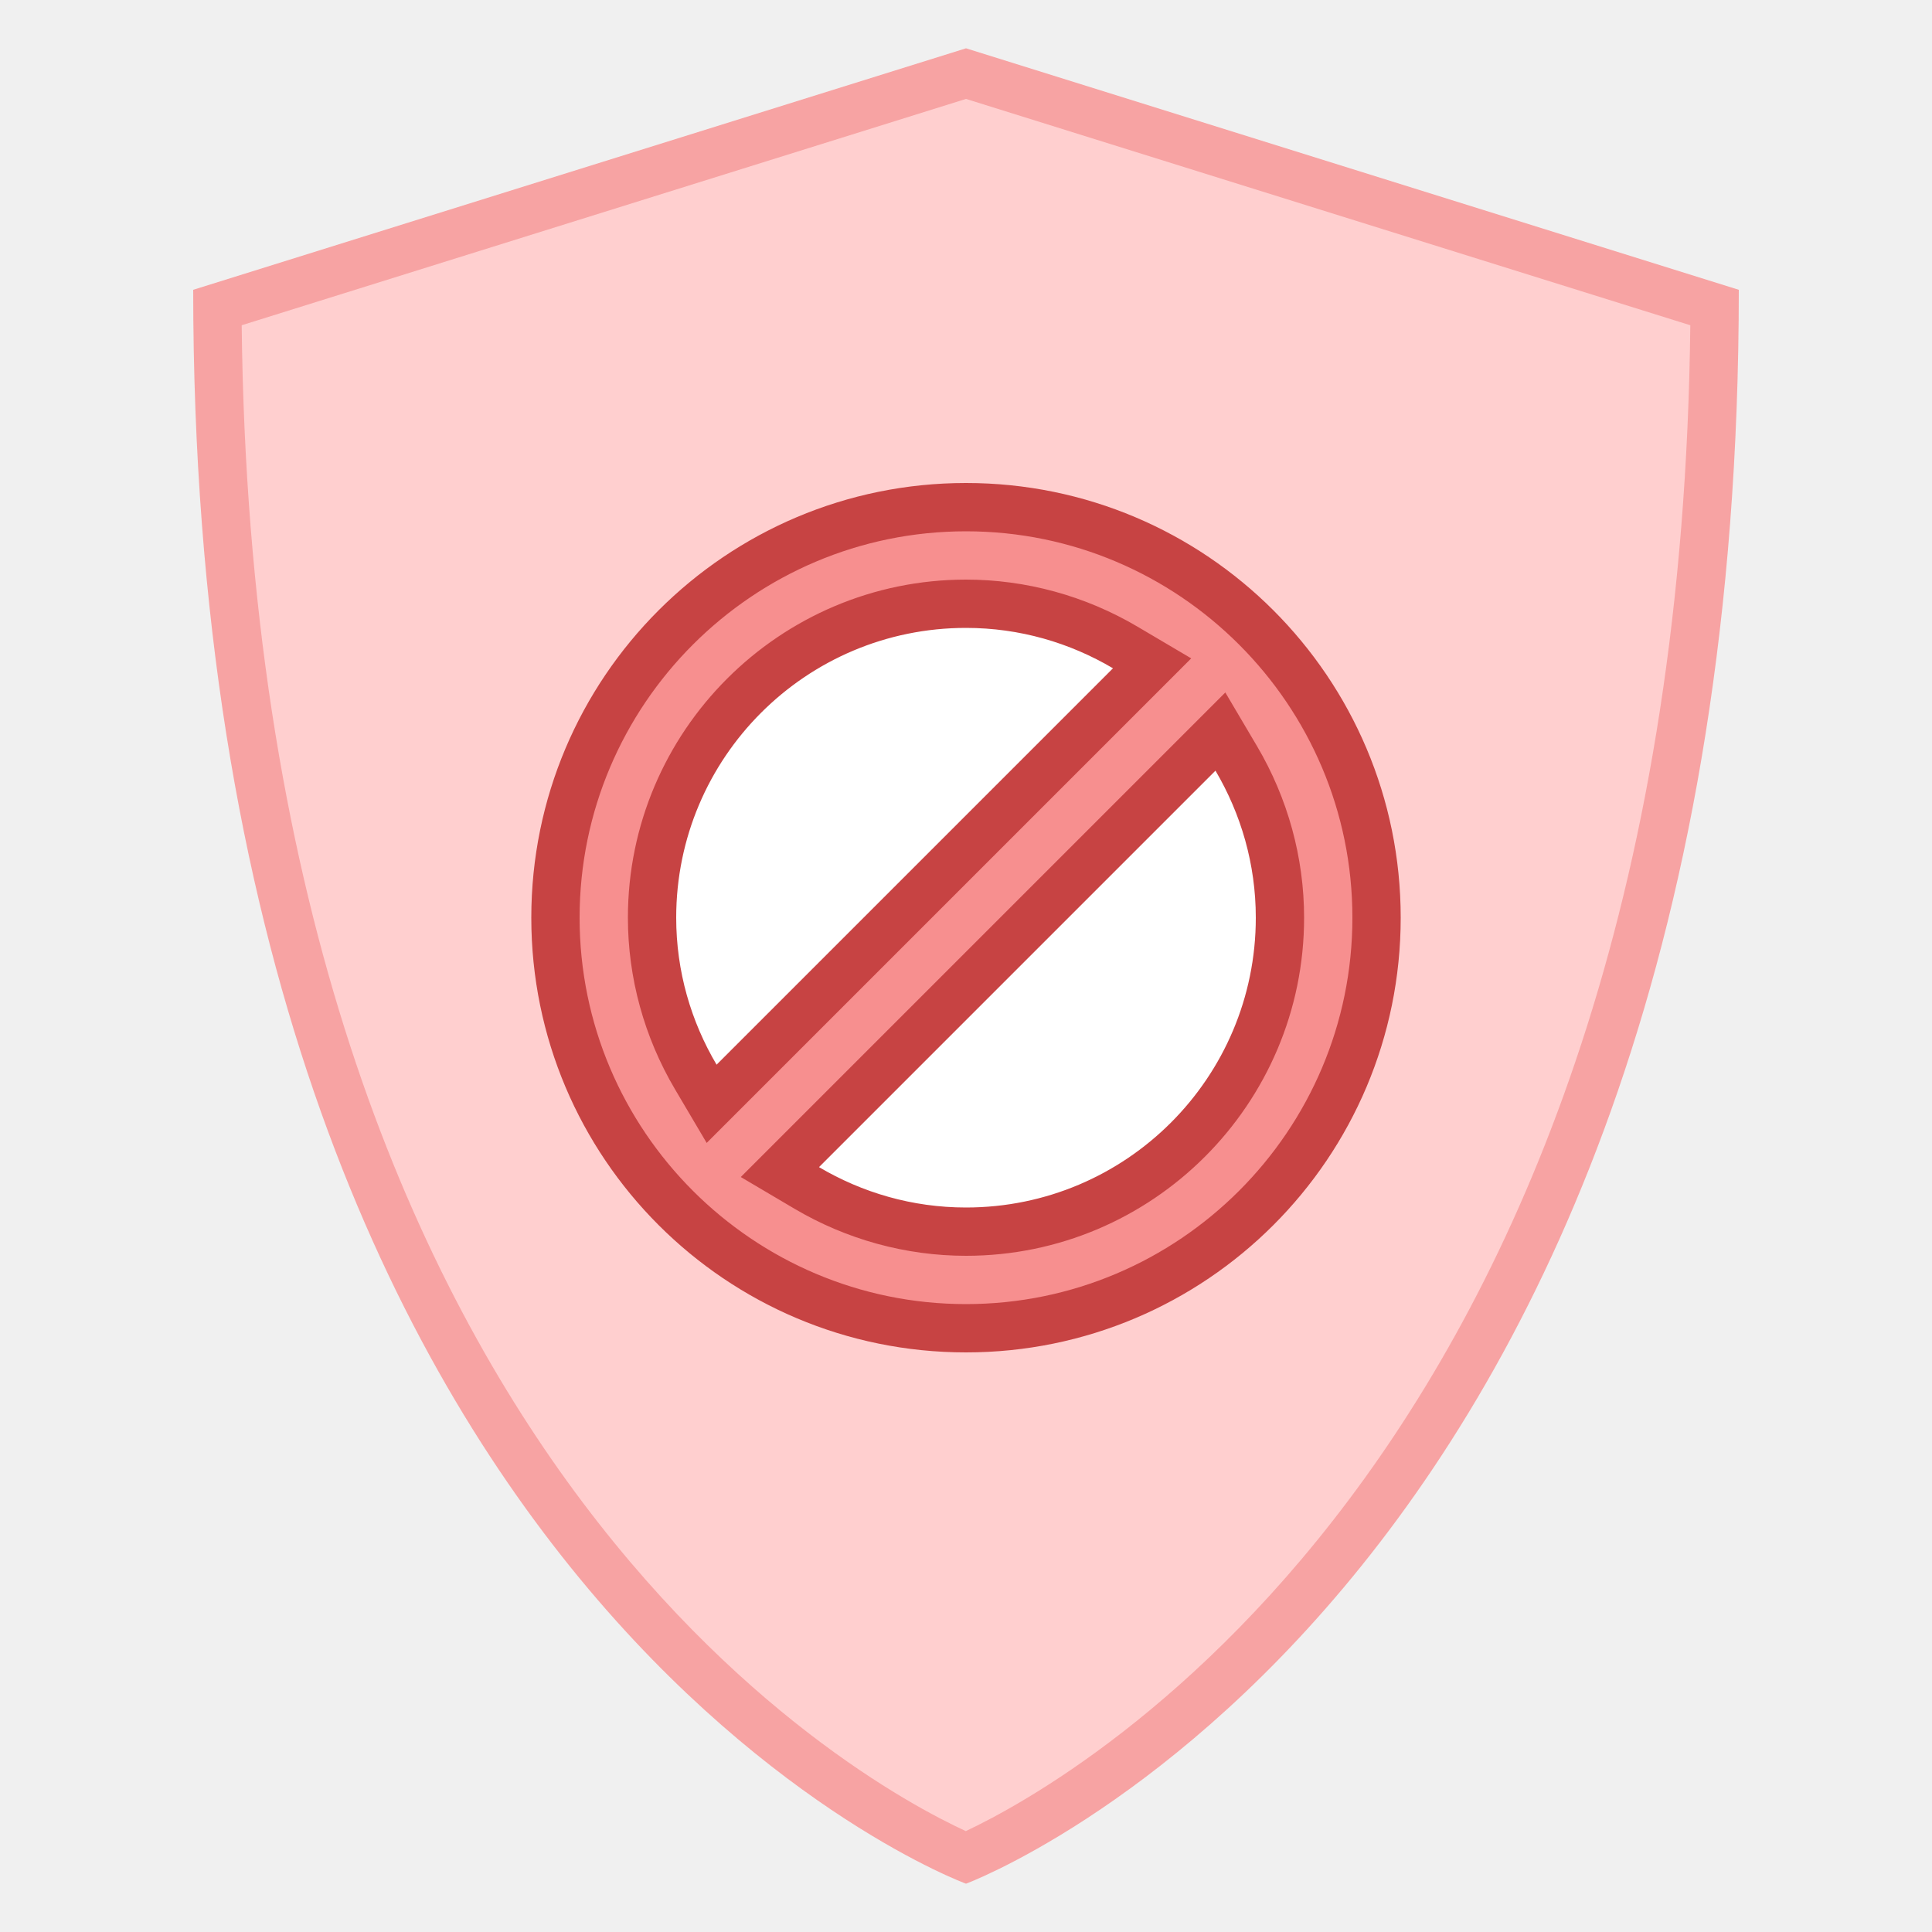
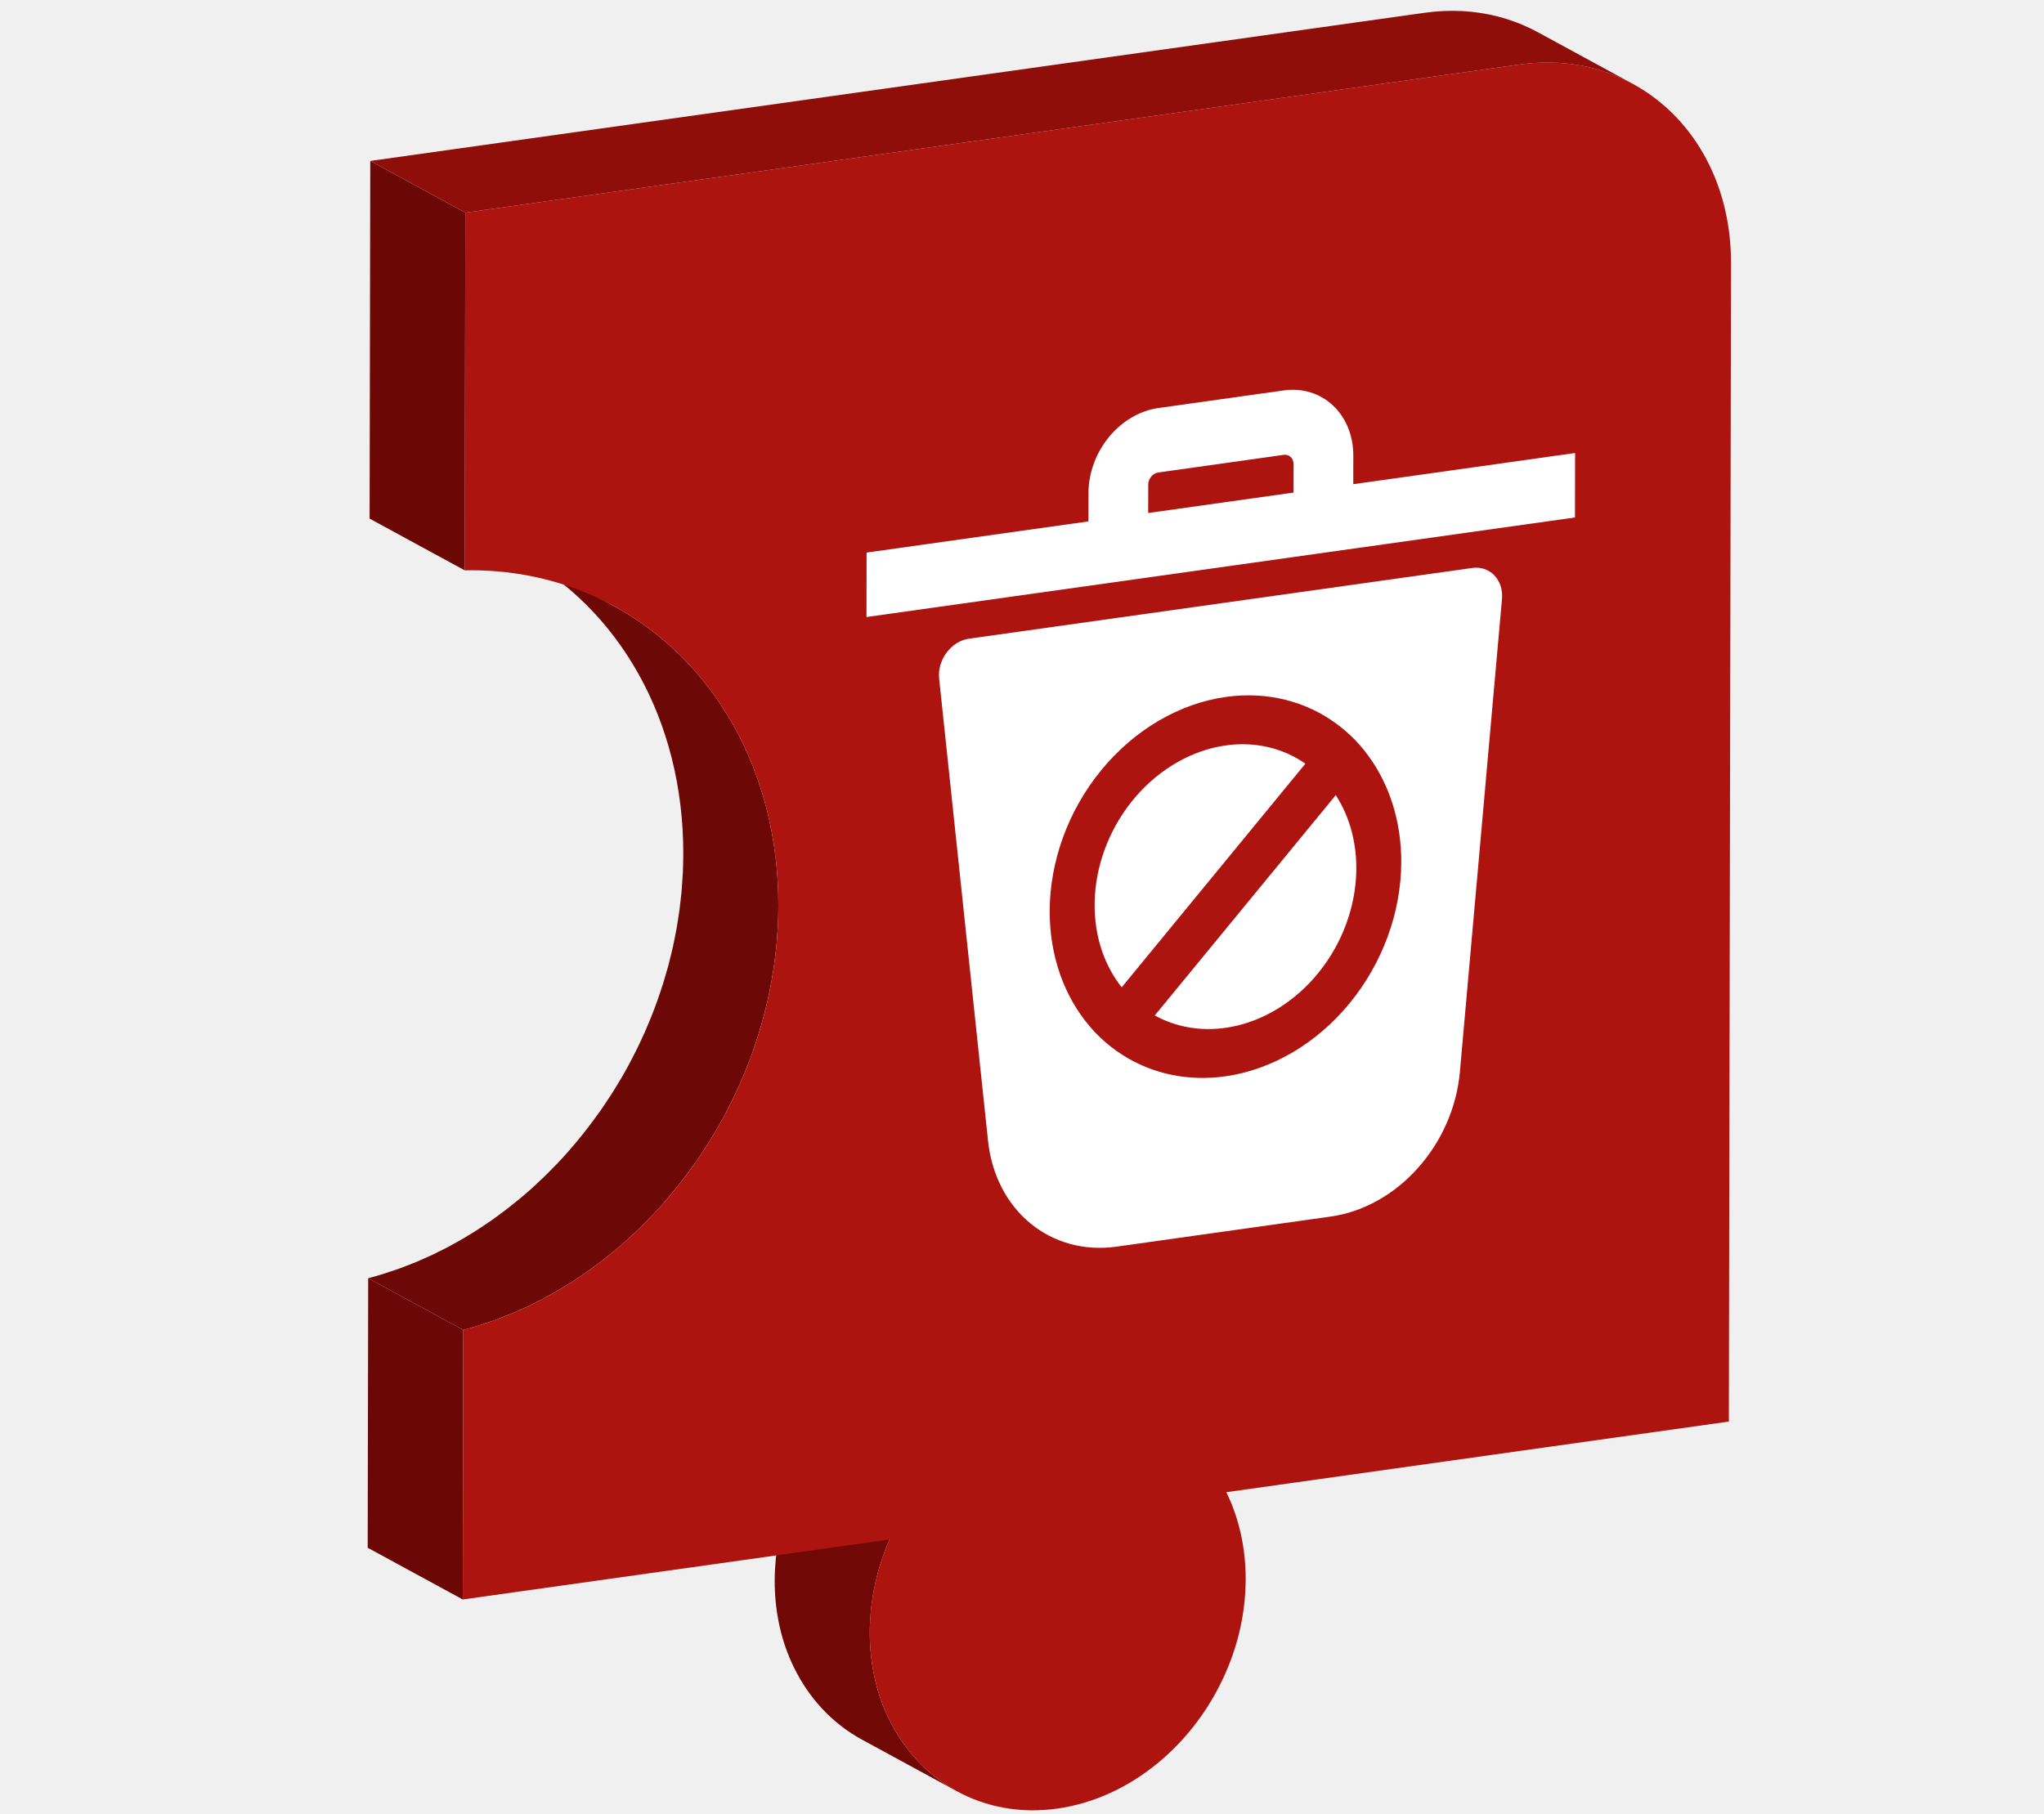
- <svg xmlns="http://www.w3.org/2000/svg" version="1.1" id="Layer_1" x="0px" y="0px" viewBox="0 0 40 40" style="enable-background:new 0 0 40 40;" xml:space="preserve">
-   <g>
-     <path style="fill:#FFCFCF;" d="M19.999,38.458C18.292,37.715,4.635,30.984,4.501,6.367L20,1.524l15.499,4.843   C35.365,30.919,21.707,37.708,19.999,38.458z" />
-     <g>
-       <path style="fill:#F7A3A3;" d="M20,2.048l14.996,4.686c-0.258,23.19-12.752,30.119-15,31.177    C17.735,36.869,5.26,30.057,5.004,6.734L20,2.048 M20,1L4,6c0,27.141,16,33,16,33s16-5.932,16-33L20,1L20,1z" />
+ <svg xmlns="http://www.w3.org/2000/svg" version="1.1" id="svg2" xml:space="preserve" width="664.223" height="589.389" viewBox="0 0 664.223 589.389">
+   <defs id="defs6">
+     <clipPath clipPathUnits="userSpaceOnUse" id="clipPath18">
+       <path d="M 0,442.042 H 498.167 V 0 H 0 Z" id="path16" />
+     </clipPath>
+     <clipPath clipPathUnits="userSpaceOnUse" id="clipPath50">
+       <path d="m 213.898,309.99 -0.297,-160.554 136.545,19.19 0.299,160.554 z" id="path48" />
+     </clipPath>
+   </defs>
+   <g id="g10" transform="matrix(1.333333,0,0,-1.333333,0,589.3893)">
+     <g id="g12" transform="matrix(1.264607,0,0,1.264607,-59.243,-59.42026)">
+       <g id="g14" clip-path="url(#clipPath18)">
+         <g id="g20" transform="translate(218.1827,65.1778)">
+           <path d="m 0,0 c -2.401,4.875 -3.72,10.576 -3.709,16.775 10e-4,0.724 0.025,1.446 0.063,2.165 0.012,0.234 0.034,0.467 0.05,0.7 0.033,0.488 0.071,0.975 0.121,1.461 0.028,0.27 0.062,0.538 0.095,0.807 0.054,0.451 0.115,0.9 0.183,1.347 0.042,0.274 0.086,0.548 0.134,0.822 0.077,0.449 0.163,0.897 0.254,1.344 0.053,0.258 0.103,0.516 0.161,0.773 0.11,0.496 0.232,0.988 0.358,1.479 0.052,0.199 0.098,0.401 0.152,0.6 0.187,0.686 0.388,1.367 0.606,2.043 0.035,0.111 0.077,0.221 0.114,0.333 0.182,0.549 0.373,1.095 0.574,1.637 0.291,0.782 0.599,1.558 0.93,2.322 0.001,0.002 0.001,0.003 0.002,0.005 l -18.324,9.968 c -0.333,-0.765 -0.64,-1.542 -0.932,-2.326 -0.022,-0.06 -0.049,-0.118 -0.072,-0.178 -0.177,-0.484 -0.342,-0.974 -0.504,-1.464 -0.036,-0.11 -0.077,-0.218 -0.113,-0.329 -0.218,-0.675 -0.418,-1.356 -0.605,-2.042 -0.055,-0.2 -0.1,-0.402 -0.152,-0.603 -0.127,-0.49 -0.249,-0.981 -0.359,-1.476 -0.057,-0.257 -0.108,-0.517 -0.16,-0.776 -0.092,-0.445 -0.178,-0.892 -0.255,-1.341 -0.047,-0.274 -0.091,-0.548 -0.133,-0.823 -0.069,-0.447 -0.129,-0.896 -0.184,-1.346 -0.033,-0.269 -0.066,-0.538 -0.094,-0.808 -0.05,-0.485 -0.088,-0.973 -0.122,-1.461 -0.016,-0.233 -0.037,-0.465 -0.05,-0.699 -0.037,-0.72 -0.061,-1.442 -0.063,-2.166 -0.011,-6.199 1.308,-11.9 3.709,-16.775 2.945,-6.057 7.506,-10.875 13.113,-13.925 l 18.324,-9.968 C 7.506,-10.875 2.944,-6.057 0,0" style="fill:#700806;fill-opacity:1;fill-rule:nonzero;stroke:none" id="path22" />
+         </g>
+         <g id="g24" transform="translate(136.0357,88.2333)">
+           <path d="m 0,0 -18.325,9.968 0.097,51.954 18.324,-9.969 z" style="fill:#6b0806;fill-opacity:1;fill-rule:nonzero;stroke:none" id="path26" />
+         </g>
+         <g id="g28" transform="translate(188.0289,184.5887)">
+           <path d="m 0,0 c 0.19,0.39 0.37,0.785 0.555,1.178 0.285,0.606 0.57,1.213 0.841,1.826 0.188,0.423 0.367,0.851 0.549,1.278 0.251,0.593 0.501,1.186 0.74,1.784 0.177,0.443 0.346,0.889 0.516,1.334 0.129,0.339 0.268,0.674 0.393,1.015 0.082,0.224 0.152,0.453 0.233,0.678 0.217,0.608 0.425,1.219 0.629,1.833 0.172,0.516 0.343,1.033 0.505,1.553 0.194,0.621 0.376,1.245 0.556,1.87 0.15,0.522 0.301,1.043 0.441,1.568 0.17,0.634 0.325,1.273 0.481,1.912 0.126,0.523 0.256,1.044 0.373,1.568 0.146,0.653 0.275,1.31 0.406,1.966 0.102,0.518 0.211,1.035 0.304,1.556 0.121,0.677 0.223,1.358 0.328,2.039 0.078,0.506 0.163,1.01 0.232,1.518 0.097,0.715 0.171,1.435 0.25,2.154 0.051,0.479 0.114,0.955 0.157,1.435 0.073,0.797 0.12,1.598 0.17,2.399 0.025,0.406 0.062,0.81 0.081,1.217 0.056,1.209 0.088,2.421 0.09,3.637 0.049,26.19 -12.613,47.427 -31.697,57.809 l -18.324,9.968 c 19.084,-10.381 31.745,-31.619 31.697,-57.809 -0.003,-1.215 -0.034,-2.428 -0.09,-3.637 -0.02,-0.406 -0.057,-0.81 -0.082,-1.216 -0.049,-0.801 -0.097,-1.602 -0.169,-2.4 -0.044,-0.48 -0.106,-0.956 -0.158,-1.435 -0.078,-0.719 -0.153,-1.438 -0.25,-2.154 -0.068,-0.508 -0.153,-1.012 -0.232,-1.518 -0.104,-0.681 -0.207,-1.362 -0.328,-2.039 -0.093,-0.521 -0.201,-1.037 -0.304,-1.555 -0.13,-0.657 -0.259,-1.314 -0.405,-1.966 -0.117,-0.525 -0.247,-1.046 -0.374,-1.568 -0.155,-0.639 -0.311,-1.278 -0.481,-1.913 -0.14,-0.525 -0.291,-1.046 -0.441,-1.567 -0.18,-0.625 -0.362,-1.25 -0.555,-1.87 -0.163,-0.52 -0.334,-1.037 -0.506,-1.554 -0.204,-0.613 -0.411,-1.225 -0.629,-1.833 -0.202,-0.566 -0.411,-1.13 -0.625,-1.692 -0.17,-0.446 -0.34,-0.892 -0.517,-1.334 -0.239,-0.599 -0.489,-1.193 -0.741,-1.786 -0.181,-0.426 -0.359,-0.853 -0.546,-1.276 -0.272,-0.614 -0.557,-1.221 -0.843,-1.828 -0.185,-0.392 -0.364,-0.787 -0.555,-1.177 -0.324,-0.665 -0.665,-1.322 -1.006,-1.978 -0.167,-0.321 -0.326,-0.647 -0.497,-0.966 -0.488,-0.911 -0.992,-1.813 -1.509,-2.705 -0.136,-0.233 -0.277,-0.462 -0.414,-0.694 -0.398,-0.672 -0.803,-1.338 -1.217,-1.998 -0.182,-0.291 -0.367,-0.58 -0.553,-0.869 -0.408,-0.633 -0.824,-1.26 -1.247,-1.881 -0.169,-0.248 -0.335,-0.499 -0.506,-0.745 -0.191,-0.275 -0.392,-0.542 -0.586,-0.815 -0.714,-1.004 -1.449,-1.991 -2.202,-2.962 -0.227,-0.292 -0.452,-0.587 -0.683,-0.876 -0.91,-1.145 -1.842,-2.269 -2.806,-3.363 -0.651,-0.74 -1.313,-1.468 -1.988,-2.184 -0.169,-0.18 -0.342,-0.355 -0.512,-0.533 -0.545,-0.569 -1.096,-1.129 -1.655,-1.681 -0.212,-0.21 -0.424,-0.42 -0.638,-0.627 -0.649,-0.629 -1.306,-1.248 -1.973,-1.854 -0.082,-0.074 -0.161,-0.151 -0.243,-0.225 -0.758,-0.684 -1.53,-1.35 -2.311,-2.004 -0.226,-0.19 -0.457,-0.373 -0.685,-0.56 -0.569,-0.466 -1.142,-0.926 -1.721,-1.376 -0.274,-0.213 -0.549,-0.423 -0.826,-0.632 -0.579,-0.438 -1.163,-0.866 -1.752,-1.287 -0.247,-0.177 -0.492,-0.357 -0.741,-0.531 -0.507,-0.354 -1.023,-0.692 -1.538,-1.034 -0.406,-0.27 -0.808,-0.545 -1.219,-0.807 -0.521,-0.333 -1.05,-0.648 -1.578,-0.968 -0.404,-0.244 -0.804,-0.496 -1.212,-0.733 -0.554,-0.322 -1.118,-0.625 -1.68,-0.933 -0.39,-0.214 -0.777,-0.437 -1.171,-0.644 -0.611,-0.321 -1.232,-0.621 -1.85,-0.924 -0.355,-0.174 -0.705,-0.359 -1.062,-0.527 -0.561,-0.264 -1.133,-0.506 -1.7,-0.757 -0.435,-0.191 -0.865,-0.394 -1.302,-0.576 -0.596,-0.249 -1.201,-0.474 -1.803,-0.706 -0.418,-0.162 -0.832,-0.336 -1.253,-0.489 -0.678,-0.247 -1.364,-0.469 -2.049,-0.695 -0.353,-0.117 -0.701,-0.246 -1.056,-0.357 -1.043,-0.327 -2.094,-0.629 -3.152,-0.906 l 18.325,-9.968 c 1.058,0.277 2.108,0.579 3.152,0.905 0.354,0.111 0.703,0.241 1.056,0.358 0.684,0.226 1.371,0.447 2.048,0.694 0.421,0.154 0.835,0.328 1.254,0.489 0.602,0.233 1.206,0.458 1.802,0.706 0.436,0.182 0.864,0.384 1.297,0.575 0.545,0.24 1.095,0.47 1.635,0.724 0.024,0.011 0.048,0.024 0.071,0.035 0.355,0.167 0.703,0.351 1.056,0.524 0.62,0.304 1.243,0.605 1.856,0.927 0.394,0.207 0.78,0.43 1.171,0.644 0.562,0.308 1.125,0.611 1.68,0.933 0.408,0.237 0.809,0.489 1.213,0.734 0.527,0.319 1.056,0.634 1.576,0.966 0.411,0.262 0.815,0.539 1.222,0.809 0.412,0.274 0.83,0.538 1.238,0.82 0.1,0.069 0.197,0.143 0.298,0.213 0.249,0.174 0.494,0.354 0.742,0.531 0.588,0.421 1.172,0.849 1.75,1.286 0.277,0.209 0.552,0.42 0.826,0.632 0.58,0.451 1.154,0.911 1.723,1.377 0.227,0.187 0.458,0.37 0.684,0.56 0.76,0.637 1.514,1.285 2.254,1.951 0.019,0.018 0.038,0.036 0.057,0.054 0.081,0.072 0.159,0.148 0.239,0.221 0.668,0.607 1.326,1.226 1.975,1.855 0.215,0.208 0.428,0.419 0.641,0.629 0.557,0.551 1.108,1.111 1.651,1.679 0.172,0.179 0.346,0.355 0.516,0.535 0.64,0.68 1.272,1.367 1.891,2.068 0.033,0.038 0.063,0.078 0.096,0.115 0.963,1.095 1.895,2.22 2.807,3.364 0.23,0.289 0.453,0.582 0.68,0.874 0.754,0.972 1.49,1.961 2.205,2.966 0.121,0.17 0.253,0.33 0.373,0.501 0.072,0.102 0.14,0.208 0.211,0.31 0.172,0.248 0.339,0.5 0.509,0.75 0.421,0.62 0.837,1.245 1.243,1.876 0.186,0.29 0.372,0.579 0.555,0.871 0.415,0.661 0.82,1.329 1.219,2.001 0.136,0.23 0.276,0.457 0.41,0.689 0.492,0.847 0.973,1.702 1.438,2.566 0.025,0.046 0.048,0.094 0.072,0.141 0.171,0.319 0.331,0.644 0.498,0.966 C -0.665,-1.322 -0.325,-0.665 0,0" style="fill:#6c0806;fill-opacity:1;fill-rule:nonzero;stroke:none" id="path30" />
+         </g>
+         <g id="g32" transform="translate(339.7567,384.1081)">
+           <path d="m 0,0 c 22.517,3.165 40.744,-13.973 40.699,-38.285 l -0.415,-223.297 -96.853,-13.612 c 2.393,-4.884 3.744,-10.572 3.732,-16.78 -0.011,-6.199 -1.36,-12.275 -3.773,-17.826 -5.927,-13.755 -18.296,-24.379 -32.538,-26.381 -14.219,-1.998 -26.547,5.155 -32.426,17.251 -2.402,4.874 -3.721,10.575 -3.709,16.774 0.012,6.208 1.384,12.279 3.797,17.839 l -82.235,-11.558 0.096,51.953 c 34.061,8.91 60.657,43.877 60.727,81.721 0.071,37.851 -26.41,65.359 -60.455,64.697 l 0.128,68.943 z" style="fill:#ad130f;fill-opacity:1;fill-rule:nonzero;stroke:none" id="path34" />
+         </g>
+         <g id="g36" transform="translate(136.4041,286.6045)">
+           <path d="m 0,0 -18.325,9.968 0.129,68.943 18.324,-9.969 z" style="fill:#6b0806;fill-opacity:1;fill-rule:nonzero;stroke:none" id="path38" />
+         </g>
+         <g id="g40" transform="translate(343.1475,384.4289)">
+           <path d="M 0,0 C 0.198,0.01 0.396,0.018 0.594,0.026 0.972,0.039 1.348,0.046 1.722,0.048 1.904,0.049 2.087,0.052 2.268,0.05 2.732,0.046 3.194,0.032 3.654,0.01 3.736,0.006 3.819,0.006 3.902,0.001 4.441,-0.028 4.976,-0.071 5.507,-0.124 5.662,-0.14 5.814,-0.16 5.968,-0.178 c 0.381,-0.043 0.76,-0.09 1.136,-0.145 0.184,-0.027 0.367,-0.057 0.55,-0.086 0.353,-0.058 0.704,-0.121 1.053,-0.189 0.176,-0.034 0.354,-0.068 0.529,-0.105 0.395,-0.083 0.787,-0.175 1.178,-0.271 0.117,-0.029 0.235,-0.055 0.351,-0.085 0.51,-0.132 1.014,-0.276 1.514,-0.431 0.132,-0.041 0.261,-0.086 0.392,-0.129 0.372,-0.12 0.742,-0.245 1.109,-0.378 0.168,-0.06 0.334,-0.123 0.501,-0.187 0.34,-0.129 0.676,-0.264 1.011,-0.403 0.154,-0.065 0.309,-0.128 0.463,-0.195 0.422,-0.184 0.841,-0.376 1.254,-0.576 0.054,-0.027 0.11,-0.05 0.163,-0.077 0.392,-0.193 0.779,-0.393 1.162,-0.601 0.019,-0.01 0.039,-0.019 0.058,-0.029 l -0.003,0.001 c 0.001,-0.001 0.002,-0.001 0.003,-0.001 L 0.067,5.903 C -0.334,6.121 -0.741,6.331 -1.152,6.533 -1.16,6.537 -1.168,6.542 -1.176,6.546 -1.222,6.568 -1.27,6.588 -1.315,6.61 -1.729,6.811 -2.147,7.003 -2.57,7.187 -2.723,7.253 -2.878,7.317 -3.033,7.381 -3.368,7.521 -3.705,7.656 -4.044,7.785 -4.21,7.848 -4.377,7.911 -4.544,7.971 -4.912,8.104 -5.282,8.23 -5.655,8.35 -5.786,8.392 -5.914,8.438 -6.045,8.478 -6.545,8.633 -7.05,8.777 -7.56,8.909 -7.581,8.915 -7.602,8.922 -7.623,8.927 -7.717,8.952 -7.814,8.97 -7.91,8.994 -8.3,9.091 -8.693,9.182 -9.089,9.266 c -0.175,0.037 -0.352,0.07 -0.529,0.105 -0.348,0.068 -0.698,0.13 -1.051,0.188 -0.184,0.03 -0.368,0.059 -0.553,0.086 -0.376,0.056 -0.756,0.103 -1.136,0.146 -0.153,0.017 -0.305,0.038 -0.458,0.053 -0.532,0.053 -1.067,0.096 -1.607,0.126 -0.082,0.004 -0.165,0.005 -0.248,0.009 -0.459,0.021 -0.921,0.035 -1.386,0.039 -0.181,0.002 -0.363,-0.001 -0.545,-0.002 -0.375,-0.002 -0.752,-0.009 -1.13,-0.022 -0.197,-0.007 -0.394,-0.015 -0.592,-0.026 -0.387,-0.02 -0.776,-0.047 -1.166,-0.079 -0.176,-0.015 -0.352,-0.027 -0.529,-0.044 -0.563,-0.054 -1.128,-0.118 -1.696,-0.197 l -203.225,-28.562 18.325,-9.968 203.224,28.561 c 0.569,0.08 1.134,0.144 1.697,0.198 0.177,0.017 0.352,0.029 0.529,0.043 0.39,0.033 0.778,0.06 1.165,0.08" style="fill:#8f0e0a;fill-opacity:1;fill-rule:nonzero;stroke:none" id="path42" />
+         </g>
+       </g>
    </g>
-   </g>
-   <circle style="fill:#FFFFFF;" cx="20" cy="19" r="7.714" />
-   <g>
-     <g>
-       <path style="fill:#F78F8F;" d="M20,27.5c-4.687,0-8.5-3.813-8.5-8.5s3.813-8.5,8.5-8.5s8.5,3.813,8.5,8.5S24.687,27.5,20,27.5z     M16.147,24.267l0.555,0.328C17.705,25.187,18.845,25.5,20,25.5c3.584,0,6.5-2.916,6.5-6.5c0-1.155-0.313-2.295-0.905-3.298    l-0.328-0.555L16.147,24.267z M20,12.5c-3.584,0-6.5,2.916-6.5,6.5c0,1.155,0.313,2.295,0.905,3.298l0.328,0.555l9.12-9.12    l-0.555-0.328C22.295,12.813,21.155,12.5,20,12.5z" />
-     </g>
-     <g>
-       <path style="fill:#C74343;" d="M20,11c4.411,0,8,3.589,8,8c0,4.411-3.589,8-8,8s-8-3.589-8-8C12,14.589,15.589,11,20,11     M14.631,23.663l0.912-0.912l8.208-8.208l0.912-0.912l-1.111-0.656C22.472,12.337,21.244,12,20,12c-3.86,0-7,3.14-7,7    c0,1.244,0.337,2.472,0.975,3.552L14.631,23.663 M20,26c3.86,0,7-3.14,7-7c0-1.244-0.337-2.472-0.975-3.552l-0.656-1.111    l-0.912,0.912l-8.208,8.208l-0.912,0.912l1.111,0.656C17.527,25.663,18.756,26,20,26 M20,10c-4.971,0-9,4.029-9,9    c0,4.971,4.029,9,9,9s9-4.029,9-9C29,14.029,24.971,10,20,10L20,10z M14.836,22.043C14.308,21.15,14,20.112,14,19    c0-3.314,2.686-6,6-6c1.112,0,2.15,0.308,3.043,0.836L14.836,22.043L14.836,22.043z M20,25c-1.112,0-2.15-0.308-3.043-0.836    l8.208-8.208C25.692,16.85,26,17.888,26,19C26,22.314,23.314,25,20,25L20,25z" />
+     <g id="g44" transform="matrix(1.264607,0,0,1.264607,-59.243,-59.42026)">
+       <g id="g46" clip-path="url(#clipPath50)">
+         <g id="g52" transform="translate(283.0807,252.8544)">
+           <path d="m 0,0 c -6.408,-0.901 -12.573,-4.395 -17.26,-9.773 -4.687,-5.387 -7.527,-12.251 -7.956,-19.2 -0.413,-6.671 1.426,-12.947 5.165,-17.651 L 15.345,-3.522 C 10.971,-0.455 5.567,0.782 0,0" style="fill:#ffffff;fill-opacity:1;fill-rule:nonzero;stroke:none" id="path54" />
+         </g>
+         <g id="g56" transform="translate(304.2851,243.2752)">
+           <path d="m 0,0 -34.883,-42.468 c 4.024,-2.226 8.731,-3.077 13.577,-2.396 6.401,0.891 12.574,4.386 17.253,9.772 4.686,5.386 7.526,12.251 7.956,19.209 C 4.266,-10.024 2.883,-4.453 0,0" style="fill:#ffffff;fill-opacity:1;fill-rule:nonzero;stroke:none" id="path58" />
+         </g>
+         <g id="g60" transform="translate(330.5979,287.0625)">
+           <path d="m 0,0 c -0.009,-0.001 -0.019,-0.003 -0.028,-0.004 l -96.958,-13.627 c -0.01,-10e-4 -0.019,-0.002 -0.029,-0.004 -1.632,-0.229 -3.191,-1.19 -4.293,-2.669 -1.108,-1.469 -1.632,-3.315 -1.443,-5.052 l 9.421,-89.079 c 0.684,-6.473 3.581,-12.125 8.147,-15.892 4.557,-3.751 10.452,-5.359 16.568,-4.5 l 0.033,0.005 41.309,5.805 c 6.208,0.873 12.197,4.204 16.795,9.362 4.606,5.151 7.486,11.753 8.083,18.501 L 5.719,-5.99 C 5.874,-4.222 5.34,-2.569 4.245,-1.426 3.157,-0.29 1.616,0.227 0,0 m -47.636,-97.997 c -7.161,-0.998 -14.078,0.476 -19.797,4.141 -1.463,0.926 -2.839,2.004 -4.134,3.213 -0.767,0.722 -1.495,1.484 -2.174,2.297 -4.97,5.818 -7.711,13.645 -7.711,22.15 0.018,9.701 3.6,19.505 9.973,27.255 6.373,7.758 14.992,12.816 23.979,14.079 7.89,1.109 15.503,-0.794 21.525,-5.325 0.831,-0.617 1.639,-1.299 2.414,-2.02 1.287,-1.211 2.462,-2.532 3.501,-3.968 4.13,-5.609 6.383,-12.769 6.368,-20.498 -0.018,-9.692 -3.608,-19.497 -9.965,-27.245 -6.373,-7.759 -14.999,-12.817 -23.979,-14.079" style="fill:#ffffff;fill-opacity:1;fill-rule:nonzero;stroke:none" id="path62" />
+         </g>
+         <g id="g64" transform="translate(294.2592,321.2839)">
+           <path d="m 0,0 -24.175,-3.398 c -3.557,-0.499 -6.98,-2.511 -9.509,-5.58 -2.52,-3.068 -3.945,-6.959 -3.952,-10.807 l -0.01,-5.464 -42.752,-6.008 -0.023,-12.424 136.546,19.19 0.023,12.424 -42.752,-6.008 0.011,5.464 C 13.414,-8.764 12.011,-5.27 9.493,-2.91 6.982,-0.549 3.565,0.501 0,0 m -26.127,-23.63 0.01,5.464 c 0.002,1.15 0.861,2.196 1.919,2.344 l 24.175,3.398 c 0.513,0.072 1.001,-0.076 1.361,-0.414 0.359,-0.338 0.559,-0.838 0.558,-1.391 l -0.01,-5.464 z" style="fill:#ffffff;fill-opacity:1;fill-rule:nonzero;stroke:none" id="path66" />
+         </g>
+       </g>
    </g>
  </g>
</svg>
